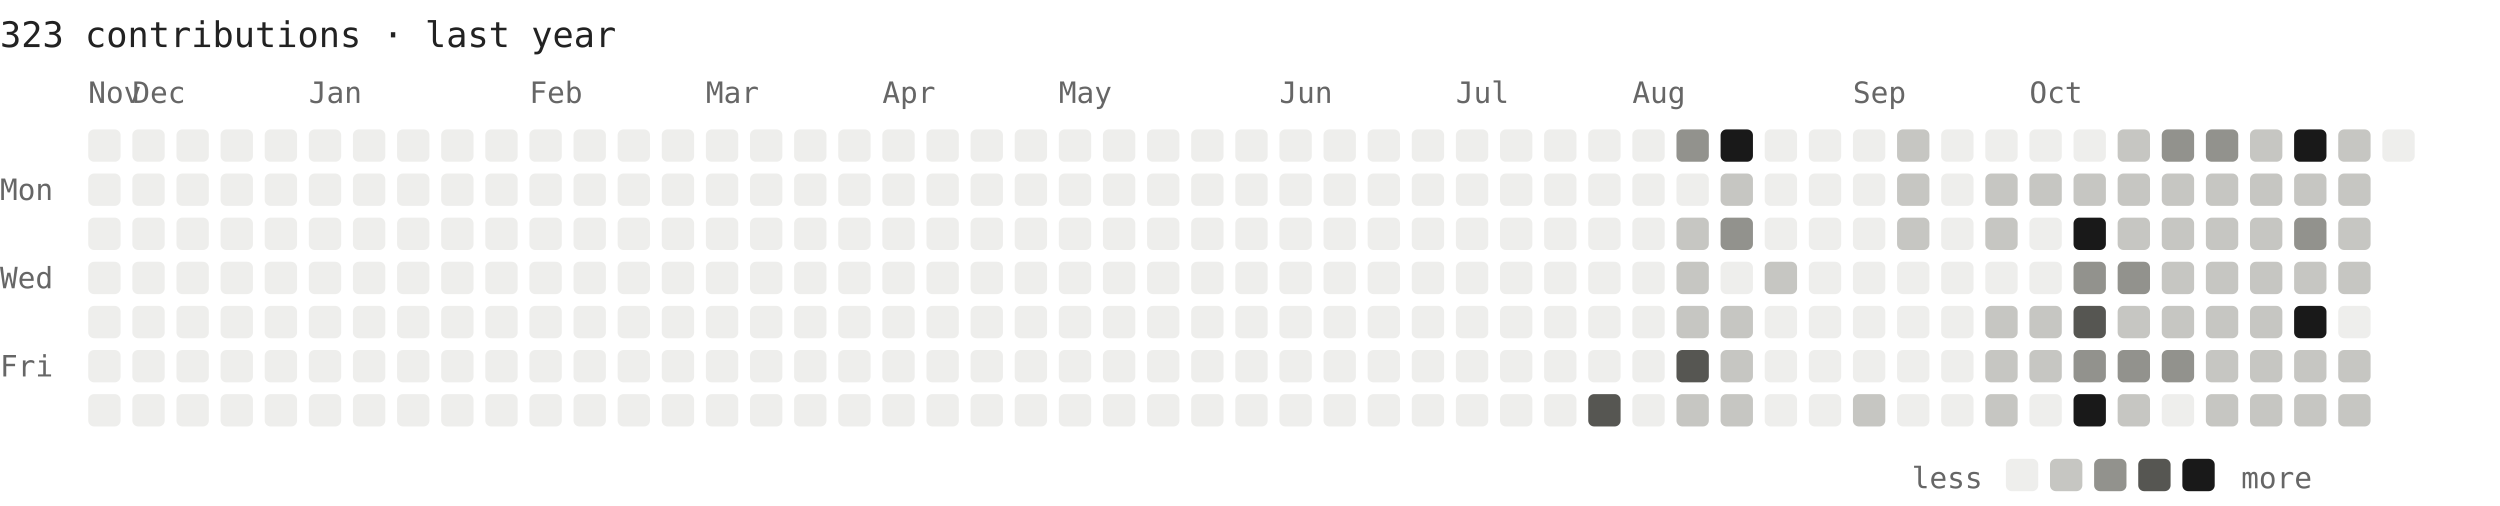
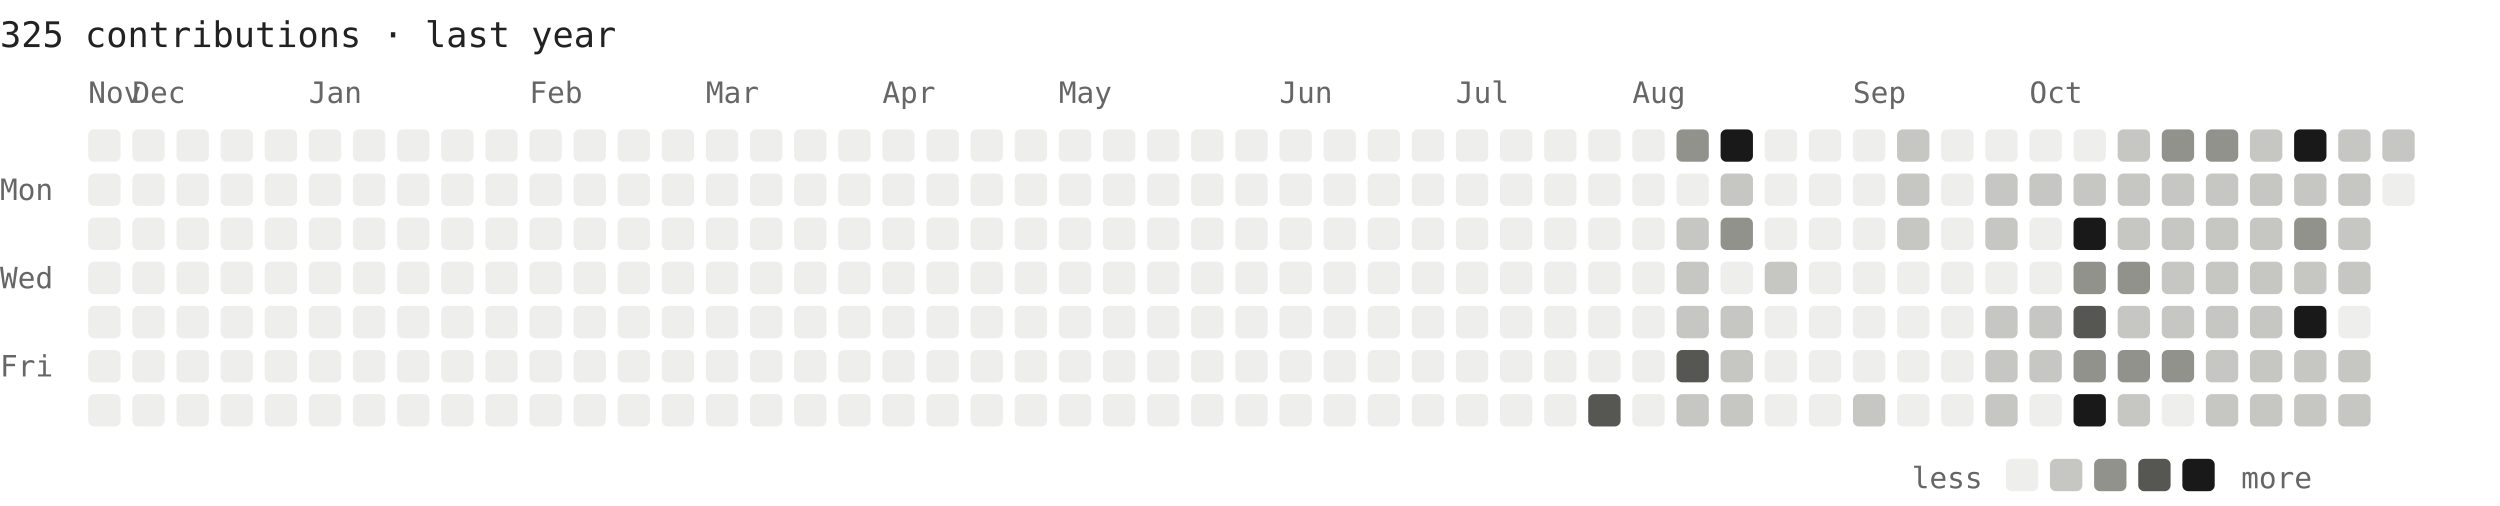
<svg xmlns="http://www.w3.org/2000/svg" viewBox="0 0 850 172" role="img" aria-labelledby="title">
  <style>text{font-family:monospace;fill:#666;font-size:10px}rect:focus{stroke:#000;stroke-width:2;outline:none}</style>
-   <text x="0" y="16" style="fill:#222;font-size:12px">323 contributions · last year</text>
+   <text x="0" y="16" style="fill:#222;font-size:12px">325 contributions · last year</text>
  <text x="30" y="35">Nov</text>
  <rect x="30" y="44" width="11" height="11" rx="2" fill="#eeeeec" tabindex="0" aria-label="2025-11-23: No contributions on November 23rd." />
  <rect x="30" y="59" width="11" height="11" rx="2" fill="#eeeeec" tabindex="0" aria-label="2025-11-24: No contributions on November 24th." />
  <rect x="30" y="74" width="11" height="11" rx="2" fill="#eeeeec" tabindex="0" aria-label="2025-11-25: No contributions on November 25th." />
  <rect x="30" y="89" width="11" height="11" rx="2" fill="#eeeeec" tabindex="0" aria-label="2025-11-26: No contributions on November 26th." />
  <rect x="30" y="104" width="11" height="11" rx="2" fill="#eeeeec" tabindex="0" aria-label="2025-11-27: No contributions on November 27th." />
  <rect x="30" y="119" width="11" height="11" rx="2" fill="#eeeeec" tabindex="0" aria-label="2025-11-28: No contributions on November 28th." />
  <rect x="30" y="134" width="11" height="11" rx="2" fill="#eeeeec" tabindex="0" aria-label="2025-11-29: No contributions on November 29th." />
  <rect x="45" y="44" width="11" height="11" rx="2" fill="#eeeeec" tabindex="0" aria-label="2025-11-30: No contributions on November 30th." />
  <text x="45" y="35">Dec</text>
  <rect x="45" y="59" width="11" height="11" rx="2" fill="#eeeeec" tabindex="0" aria-label="2025-12-01: No contributions on December 1st." />
  <rect x="45" y="74" width="11" height="11" rx="2" fill="#eeeeec" tabindex="0" aria-label="2025-12-02: No contributions on December 2nd." />
  <rect x="45" y="89" width="11" height="11" rx="2" fill="#eeeeec" tabindex="0" aria-label="2025-12-03: No contributions on December 3rd." />
  <rect x="45" y="104" width="11" height="11" rx="2" fill="#eeeeec" tabindex="0" aria-label="2025-12-04: No contributions on December 4th." />
  <rect x="45" y="119" width="11" height="11" rx="2" fill="#eeeeec" tabindex="0" aria-label="2025-12-05: No contributions on December 5th." />
  <rect x="45" y="134" width="11" height="11" rx="2" fill="#eeeeec" tabindex="0" aria-label="2025-12-06: No contributions on December 6th." />
  <rect x="60" y="44" width="11" height="11" rx="2" fill="#eeeeec" tabindex="0" aria-label="2025-12-07: No contributions on December 7th." />
  <rect x="60" y="59" width="11" height="11" rx="2" fill="#eeeeec" tabindex="0" aria-label="2025-12-08: No contributions on December 8th." />
  <rect x="60" y="74" width="11" height="11" rx="2" fill="#eeeeec" tabindex="0" aria-label="2025-12-09: No contributions on December 9th." />
  <rect x="60" y="89" width="11" height="11" rx="2" fill="#eeeeec" tabindex="0" aria-label="2025-12-10: No contributions on December 10th." />
  <rect x="60" y="104" width="11" height="11" rx="2" fill="#eeeeec" tabindex="0" aria-label="2025-12-11: No contributions on December 11th." />
  <rect x="60" y="119" width="11" height="11" rx="2" fill="#eeeeec" tabindex="0" aria-label="2025-12-12: No contributions on December 12th." />
  <rect x="60" y="134" width="11" height="11" rx="2" fill="#eeeeec" tabindex="0" aria-label="2025-12-13: No contributions on December 13th." />
  <rect x="75" y="44" width="11" height="11" rx="2" fill="#eeeeec" tabindex="0" aria-label="2025-12-14: No contributions on December 14th." />
  <rect x="75" y="59" width="11" height="11" rx="2" fill="#eeeeec" tabindex="0" aria-label="2025-12-15: No contributions on December 15th." />
  <rect x="75" y="74" width="11" height="11" rx="2" fill="#eeeeec" tabindex="0" aria-label="2025-12-16: No contributions on December 16th." />
  <rect x="75" y="89" width="11" height="11" rx="2" fill="#eeeeec" tabindex="0" aria-label="2025-12-17: No contributions on December 17th." />
  <rect x="75" y="104" width="11" height="11" rx="2" fill="#eeeeec" tabindex="0" aria-label="2025-12-18: No contributions on December 18th." />
  <rect x="75" y="119" width="11" height="11" rx="2" fill="#eeeeec" tabindex="0" aria-label="2025-12-19: No contributions on December 19th." />
  <rect x="75" y="134" width="11" height="11" rx="2" fill="#eeeeec" tabindex="0" aria-label="2025-12-20: No contributions on December 20th." />
  <rect x="90" y="44" width="11" height="11" rx="2" fill="#eeeeec" tabindex="0" aria-label="2025-12-21: No contributions on December 21st." />
  <rect x="90" y="59" width="11" height="11" rx="2" fill="#eeeeec" tabindex="0" aria-label="2025-12-22: No contributions on December 22nd." />
  <rect x="90" y="74" width="11" height="11" rx="2" fill="#eeeeec" tabindex="0" aria-label="2025-12-23: No contributions on December 23rd." />
  <rect x="90" y="89" width="11" height="11" rx="2" fill="#eeeeec" tabindex="0" aria-label="2025-12-24: No contributions on December 24th." />
  <rect x="90" y="104" width="11" height="11" rx="2" fill="#eeeeec" tabindex="0" aria-label="2025-12-25: No contributions on December 25th." />
  <rect x="90" y="119" width="11" height="11" rx="2" fill="#eeeeec" tabindex="0" aria-label="2025-12-26: No contributions on December 26th." />
  <rect x="90" y="134" width="11" height="11" rx="2" fill="#eeeeec" tabindex="0" aria-label="2025-12-27: No contributions on December 27th." />
  <rect x="105" y="44" width="11" height="11" rx="2" fill="#eeeeec" tabindex="0" aria-label="2025-12-28: No contributions on December 28th." />
  <rect x="105" y="59" width="11" height="11" rx="2" fill="#eeeeec" tabindex="0" aria-label="2025-12-29: No contributions on December 29th." />
  <rect x="105" y="74" width="11" height="11" rx="2" fill="#eeeeec" tabindex="0" aria-label="2025-12-30: No contributions on December 30th." />
  <rect x="105" y="89" width="11" height="11" rx="2" fill="#eeeeec" tabindex="0" aria-label="2025-12-31: No contributions on December 31st." />
  <text x="105" y="35">Jan</text>
  <rect x="105" y="104" width="11" height="11" rx="2" fill="#eeeeec" tabindex="0" aria-label="2026-01-01: No contributions on January 1st." />
  <rect x="105" y="119" width="11" height="11" rx="2" fill="#eeeeec" tabindex="0" aria-label="2026-01-02: No contributions on January 2nd." />
  <rect x="105" y="134" width="11" height="11" rx="2" fill="#eeeeec" tabindex="0" aria-label="2026-01-03: No contributions on January 3rd." />
  <rect x="120" y="44" width="11" height="11" rx="2" fill="#eeeeec" tabindex="0" aria-label="2026-01-04: No contributions on January 4th." />
  <rect x="120" y="59" width="11" height="11" rx="2" fill="#eeeeec" tabindex="0" aria-label="2026-01-05: No contributions on January 5th." />
  <rect x="120" y="74" width="11" height="11" rx="2" fill="#eeeeec" tabindex="0" aria-label="2026-01-06: No contributions on January 6th." />
  <rect x="120" y="89" width="11" height="11" rx="2" fill="#eeeeec" tabindex="0" aria-label="2026-01-07: No contributions on January 7th." />
  <rect x="120" y="104" width="11" height="11" rx="2" fill="#eeeeec" tabindex="0" aria-label="2026-01-08: No contributions on January 8th." />
  <rect x="120" y="119" width="11" height="11" rx="2" fill="#eeeeec" tabindex="0" aria-label="2026-01-09: No contributions on January 9th." />
  <rect x="120" y="134" width="11" height="11" rx="2" fill="#eeeeec" tabindex="0" aria-label="2026-01-10: No contributions on January 10th." />
  <rect x="135" y="44" width="11" height="11" rx="2" fill="#eeeeec" tabindex="0" aria-label="2026-01-11: No contributions on January 11th." />
  <rect x="135" y="59" width="11" height="11" rx="2" fill="#eeeeec" tabindex="0" aria-label="2026-01-12: No contributions on January 12th." />
  <rect x="135" y="74" width="11" height="11" rx="2" fill="#eeeeec" tabindex="0" aria-label="2026-01-13: No contributions on January 13th." />
  <rect x="135" y="89" width="11" height="11" rx="2" fill="#eeeeec" tabindex="0" aria-label="2026-01-14: No contributions on January 14th." />
  <rect x="135" y="104" width="11" height="11" rx="2" fill="#eeeeec" tabindex="0" aria-label="2026-01-15: No contributions on January 15th." />
  <rect x="135" y="119" width="11" height="11" rx="2" fill="#eeeeec" tabindex="0" aria-label="2026-01-16: No contributions on January 16th." />
  <rect x="135" y="134" width="11" height="11" rx="2" fill="#eeeeec" tabindex="0" aria-label="2026-01-17: No contributions on January 17th." />
  <rect x="150" y="44" width="11" height="11" rx="2" fill="#eeeeec" tabindex="0" aria-label="2026-01-18: No contributions on January 18th." />
  <rect x="150" y="59" width="11" height="11" rx="2" fill="#eeeeec" tabindex="0" aria-label="2026-01-19: No contributions on January 19th." />
  <rect x="150" y="74" width="11" height="11" rx="2" fill="#eeeeec" tabindex="0" aria-label="2026-01-20: No contributions on January 20th." />
  <rect x="150" y="89" width="11" height="11" rx="2" fill="#eeeeec" tabindex="0" aria-label="2026-01-21: No contributions on January 21st." />
  <rect x="150" y="104" width="11" height="11" rx="2" fill="#eeeeec" tabindex="0" aria-label="2026-01-22: No contributions on January 22nd." />
  <rect x="150" y="119" width="11" height="11" rx="2" fill="#eeeeec" tabindex="0" aria-label="2026-01-23: No contributions on January 23rd." />
  <rect x="150" y="134" width="11" height="11" rx="2" fill="#eeeeec" tabindex="0" aria-label="2026-01-24: No contributions on January 24th." />
  <rect x="165" y="44" width="11" height="11" rx="2" fill="#eeeeec" tabindex="0" aria-label="2026-01-25: No contributions on January 25th." />
  <rect x="165" y="59" width="11" height="11" rx="2" fill="#eeeeec" tabindex="0" aria-label="2026-01-26: No contributions on January 26th." />
  <rect x="165" y="74" width="11" height="11" rx="2" fill="#eeeeec" tabindex="0" aria-label="2026-01-27: No contributions on January 27th." />
  <rect x="165" y="89" width="11" height="11" rx="2" fill="#eeeeec" tabindex="0" aria-label="2026-01-28: No contributions on January 28th." />
  <rect x="165" y="104" width="11" height="11" rx="2" fill="#eeeeec" tabindex="0" aria-label="2026-01-29: No contributions on January 29th." />
  <rect x="165" y="119" width="11" height="11" rx="2" fill="#eeeeec" tabindex="0" aria-label="2026-01-30: No contributions on January 30th." />
  <rect x="165" y="134" width="11" height="11" rx="2" fill="#eeeeec" tabindex="0" aria-label="2026-01-31: No contributions on January 31st." />
  <text x="180" y="35">Feb</text>
  <rect x="180" y="44" width="11" height="11" rx="2" fill="#eeeeec" tabindex="0" aria-label="2026-02-01: No contributions on February 1st." />
  <rect x="180" y="59" width="11" height="11" rx="2" fill="#eeeeec" tabindex="0" aria-label="2026-02-02: No contributions on February 2nd." />
  <rect x="180" y="74" width="11" height="11" rx="2" fill="#eeeeec" tabindex="0" aria-label="2026-02-03: No contributions on February 3rd." />
  <rect x="180" y="89" width="11" height="11" rx="2" fill="#eeeeec" tabindex="0" aria-label="2026-02-04: No contributions on February 4th." />
  <rect x="180" y="104" width="11" height="11" rx="2" fill="#eeeeec" tabindex="0" aria-label="2026-02-05: No contributions on February 5th." />
  <rect x="180" y="119" width="11" height="11" rx="2" fill="#eeeeec" tabindex="0" aria-label="2026-02-06: No contributions on February 6th." />
  <rect x="180" y="134" width="11" height="11" rx="2" fill="#eeeeec" tabindex="0" aria-label="2026-02-07: No contributions on February 7th." />
  <rect x="195" y="44" width="11" height="11" rx="2" fill="#eeeeec" tabindex="0" aria-label="2026-02-08: No contributions on February 8th." />
  <rect x="195" y="59" width="11" height="11" rx="2" fill="#eeeeec" tabindex="0" aria-label="2026-02-09: No contributions on February 9th." />
  <rect x="195" y="74" width="11" height="11" rx="2" fill="#eeeeec" tabindex="0" aria-label="2026-02-10: No contributions on February 10th." />
  <rect x="195" y="89" width="11" height="11" rx="2" fill="#eeeeec" tabindex="0" aria-label="2026-02-11: No contributions on February 11th." />
  <rect x="195" y="104" width="11" height="11" rx="2" fill="#eeeeec" tabindex="0" aria-label="2026-02-12: No contributions on February 12th." />
  <rect x="195" y="119" width="11" height="11" rx="2" fill="#eeeeec" tabindex="0" aria-label="2026-02-13: No contributions on February 13th." />
  <rect x="195" y="134" width="11" height="11" rx="2" fill="#eeeeec" tabindex="0" aria-label="2026-02-14: No contributions on February 14th." />
  <rect x="210" y="44" width="11" height="11" rx="2" fill="#eeeeec" tabindex="0" aria-label="2026-02-15: No contributions on February 15th." />
  <rect x="210" y="59" width="11" height="11" rx="2" fill="#eeeeec" tabindex="0" aria-label="2026-02-16: No contributions on February 16th." />
  <rect x="210" y="74" width="11" height="11" rx="2" fill="#eeeeec" tabindex="0" aria-label="2026-02-17: No contributions on February 17th." />
  <rect x="210" y="89" width="11" height="11" rx="2" fill="#eeeeec" tabindex="0" aria-label="2026-02-18: No contributions on February 18th." />
  <rect x="210" y="104" width="11" height="11" rx="2" fill="#eeeeec" tabindex="0" aria-label="2026-02-19: No contributions on February 19th." />
  <rect x="210" y="119" width="11" height="11" rx="2" fill="#eeeeec" tabindex="0" aria-label="2026-02-20: No contributions on February 20th." />
  <rect x="210" y="134" width="11" height="11" rx="2" fill="#eeeeec" tabindex="0" aria-label="2026-02-21: No contributions on February 21st." />
  <rect x="225" y="44" width="11" height="11" rx="2" fill="#eeeeec" tabindex="0" aria-label="2026-02-22: No contributions on February 22nd." />
  <rect x="225" y="59" width="11" height="11" rx="2" fill="#eeeeec" tabindex="0" aria-label="2026-02-23: No contributions on February 23rd." />
  <rect x="225" y="74" width="11" height="11" rx="2" fill="#eeeeec" tabindex="0" aria-label="2026-02-24: No contributions on February 24th." />
  <rect x="225" y="89" width="11" height="11" rx="2" fill="#eeeeec" tabindex="0" aria-label="2026-02-25: No contributions on February 25th." />
  <rect x="225" y="104" width="11" height="11" rx="2" fill="#eeeeec" tabindex="0" aria-label="2026-02-26: No contributions on February 26th." />
  <rect x="225" y="119" width="11" height="11" rx="2" fill="#eeeeec" tabindex="0" aria-label="2026-02-27: No contributions on February 27th." />
  <rect x="225" y="134" width="11" height="11" rx="2" fill="#eeeeec" tabindex="0" aria-label="2026-02-28: No contributions on February 28th." />
  <text x="240" y="35">Mar</text>
  <rect x="240" y="44" width="11" height="11" rx="2" fill="#eeeeec" tabindex="0" aria-label="2026-03-01: No contributions on March 1st." />
  <rect x="240" y="59" width="11" height="11" rx="2" fill="#eeeeec" tabindex="0" aria-label="2026-03-02: No contributions on March 2nd." />
  <rect x="240" y="74" width="11" height="11" rx="2" fill="#eeeeec" tabindex="0" aria-label="2026-03-03: No contributions on March 3rd." />
  <rect x="240" y="89" width="11" height="11" rx="2" fill="#eeeeec" tabindex="0" aria-label="2026-03-04: No contributions on March 4th." />
  <rect x="240" y="104" width="11" height="11" rx="2" fill="#eeeeec" tabindex="0" aria-label="2026-03-05: No contributions on March 5th." />
  <rect x="240" y="119" width="11" height="11" rx="2" fill="#eeeeec" tabindex="0" aria-label="2026-03-06: No contributions on March 6th." />
  <rect x="240" y="134" width="11" height="11" rx="2" fill="#eeeeec" tabindex="0" aria-label="2026-03-07: No contributions on March 7th." />
  <rect x="255" y="44" width="11" height="11" rx="2" fill="#eeeeec" tabindex="0" aria-label="2026-03-08: No contributions on March 8th." />
  <rect x="255" y="59" width="11" height="11" rx="2" fill="#eeeeec" tabindex="0" aria-label="2026-03-09: No contributions on March 9th." />
  <rect x="255" y="74" width="11" height="11" rx="2" fill="#eeeeec" tabindex="0" aria-label="2026-03-10: No contributions on March 10th." />
  <rect x="255" y="89" width="11" height="11" rx="2" fill="#eeeeec" tabindex="0" aria-label="2026-03-11: No contributions on March 11th." />
  <rect x="255" y="104" width="11" height="11" rx="2" fill="#eeeeec" tabindex="0" aria-label="2026-03-12: No contributions on March 12th." />
  <rect x="255" y="119" width="11" height="11" rx="2" fill="#eeeeec" tabindex="0" aria-label="2026-03-13: No contributions on March 13th." />
  <rect x="255" y="134" width="11" height="11" rx="2" fill="#eeeeec" tabindex="0" aria-label="2026-03-14: No contributions on March 14th." />
  <rect x="270" y="44" width="11" height="11" rx="2" fill="#eeeeec" tabindex="0" aria-label="2026-03-15: No contributions on March 15th." />
  <rect x="270" y="59" width="11" height="11" rx="2" fill="#eeeeec" tabindex="0" aria-label="2026-03-16: No contributions on March 16th." />
  <rect x="270" y="74" width="11" height="11" rx="2" fill="#eeeeec" tabindex="0" aria-label="2026-03-17: No contributions on March 17th." />
  <rect x="270" y="89" width="11" height="11" rx="2" fill="#eeeeec" tabindex="0" aria-label="2026-03-18: No contributions on March 18th." />
  <rect x="270" y="104" width="11" height="11" rx="2" fill="#eeeeec" tabindex="0" aria-label="2026-03-19: No contributions on March 19th." />
  <rect x="270" y="119" width="11" height="11" rx="2" fill="#eeeeec" tabindex="0" aria-label="2026-03-20: No contributions on March 20th." />
  <rect x="270" y="134" width="11" height="11" rx="2" fill="#eeeeec" tabindex="0" aria-label="2026-03-21: No contributions on March 21st." />
  <rect x="285" y="44" width="11" height="11" rx="2" fill="#eeeeec" tabindex="0" aria-label="2026-03-22: No contributions on March 22nd." />
  <rect x="285" y="59" width="11" height="11" rx="2" fill="#eeeeec" tabindex="0" aria-label="2026-03-23: No contributions on March 23rd." />
  <rect x="285" y="74" width="11" height="11" rx="2" fill="#eeeeec" tabindex="0" aria-label="2026-03-24: No contributions on March 24th." />
  <rect x="285" y="89" width="11" height="11" rx="2" fill="#eeeeec" tabindex="0" aria-label="2026-03-25: No contributions on March 25th." />
  <rect x="285" y="104" width="11" height="11" rx="2" fill="#eeeeec" tabindex="0" aria-label="2026-03-26: No contributions on March 26th." />
  <rect x="285" y="119" width="11" height="11" rx="2" fill="#eeeeec" tabindex="0" aria-label="2026-03-27: No contributions on March 27th." />
  <rect x="285" y="134" width="11" height="11" rx="2" fill="#eeeeec" tabindex="0" aria-label="2026-03-28: No contributions on March 28th." />
  <rect x="300" y="44" width="11" height="11" rx="2" fill="#eeeeec" tabindex="0" aria-label="2026-03-29: No contributions on March 29th." />
  <rect x="300" y="59" width="11" height="11" rx="2" fill="#eeeeec" tabindex="0" aria-label="2026-03-30: No contributions on March 30th." />
  <rect x="300" y="74" width="11" height="11" rx="2" fill="#eeeeec" tabindex="0" aria-label="2026-03-31: No contributions on March 31st." />
  <text x="300" y="35">Apr</text>
  <rect x="300" y="89" width="11" height="11" rx="2" fill="#eeeeec" tabindex="0" aria-label="2026-04-01: No contributions on April 1st." />
  <rect x="300" y="104" width="11" height="11" rx="2" fill="#eeeeec" tabindex="0" aria-label="2026-04-02: No contributions on April 2nd." />
  <rect x="300" y="119" width="11" height="11" rx="2" fill="#eeeeec" tabindex="0" aria-label="2026-04-03: No contributions on April 3rd." />
  <rect x="300" y="134" width="11" height="11" rx="2" fill="#eeeeec" tabindex="0" aria-label="2026-04-04: No contributions on April 4th." />
  <rect x="315" y="44" width="11" height="11" rx="2" fill="#eeeeec" tabindex="0" aria-label="2026-04-05: No contributions on April 5th." />
  <rect x="315" y="59" width="11" height="11" rx="2" fill="#eeeeec" tabindex="0" aria-label="2026-04-06: No contributions on April 6th." />
  <rect x="315" y="74" width="11" height="11" rx="2" fill="#eeeeec" tabindex="0" aria-label="2026-04-07: No contributions on April 7th." />
  <rect x="315" y="89" width="11" height="11" rx="2" fill="#eeeeec" tabindex="0" aria-label="2026-04-08: No contributions on April 8th." />
  <rect x="315" y="104" width="11" height="11" rx="2" fill="#eeeeec" tabindex="0" aria-label="2026-04-09: No contributions on April 9th." />
  <rect x="315" y="119" width="11" height="11" rx="2" fill="#eeeeec" tabindex="0" aria-label="2026-04-10: No contributions on April 10th." />
  <rect x="315" y="134" width="11" height="11" rx="2" fill="#eeeeec" tabindex="0" aria-label="2026-04-11: No contributions on April 11th." />
  <rect x="330" y="44" width="11" height="11" rx="2" fill="#eeeeec" tabindex="0" aria-label="2026-04-12: No contributions on April 12th." />
  <rect x="330" y="59" width="11" height="11" rx="2" fill="#eeeeec" tabindex="0" aria-label="2026-04-13: No contributions on April 13th." />
  <rect x="330" y="74" width="11" height="11" rx="2" fill="#eeeeec" tabindex="0" aria-label="2026-04-14: No contributions on April 14th." />
  <rect x="330" y="89" width="11" height="11" rx="2" fill="#eeeeec" tabindex="0" aria-label="2026-04-15: No contributions on April 15th." />
  <rect x="330" y="104" width="11" height="11" rx="2" fill="#eeeeec" tabindex="0" aria-label="2026-04-16: No contributions on April 16th." />
  <rect x="330" y="119" width="11" height="11" rx="2" fill="#eeeeec" tabindex="0" aria-label="2026-04-17: No contributions on April 17th." />
  <rect x="330" y="134" width="11" height="11" rx="2" fill="#eeeeec" tabindex="0" aria-label="2026-04-18: No contributions on April 18th." />
  <rect x="345" y="44" width="11" height="11" rx="2" fill="#eeeeec" tabindex="0" aria-label="2026-04-19: No contributions on April 19th." />
  <rect x="345" y="59" width="11" height="11" rx="2" fill="#eeeeec" tabindex="0" aria-label="2026-04-20: No contributions on April 20th." />
  <rect x="345" y="74" width="11" height="11" rx="2" fill="#eeeeec" tabindex="0" aria-label="2026-04-21: No contributions on April 21st." />
  <rect x="345" y="89" width="11" height="11" rx="2" fill="#eeeeec" tabindex="0" aria-label="2026-04-22: No contributions on April 22nd." />
  <rect x="345" y="104" width="11" height="11" rx="2" fill="#eeeeec" tabindex="0" aria-label="2026-04-23: No contributions on April 23rd." />
  <rect x="345" y="119" width="11" height="11" rx="2" fill="#eeeeec" tabindex="0" aria-label="2026-04-24: No contributions on April 24th." />
  <rect x="345" y="134" width="11" height="11" rx="2" fill="#eeeeec" tabindex="0" aria-label="2026-04-25: No contributions on April 25th." />
  <rect x="360" y="44" width="11" height="11" rx="2" fill="#eeeeec" tabindex="0" aria-label="2026-04-26: No contributions on April 26th." />
  <rect x="360" y="59" width="11" height="11" rx="2" fill="#eeeeec" tabindex="0" aria-label="2026-04-27: No contributions on April 27th." />
  <rect x="360" y="74" width="11" height="11" rx="2" fill="#eeeeec" tabindex="0" aria-label="2026-04-28: No contributions on April 28th." />
  <rect x="360" y="89" width="11" height="11" rx="2" fill="#eeeeec" tabindex="0" aria-label="2026-04-29: No contributions on April 29th." />
  <rect x="360" y="104" width="11" height="11" rx="2" fill="#eeeeec" tabindex="0" aria-label="2026-04-30: No contributions on April 30th." />
  <text x="360" y="35">May</text>
  <rect x="360" y="119" width="11" height="11" rx="2" fill="#eeeeec" tabindex="0" aria-label="2026-05-01: No contributions on May 1st." />
  <rect x="360" y="134" width="11" height="11" rx="2" fill="#eeeeec" tabindex="0" aria-label="2026-05-02: No contributions on May 2nd." />
  <rect x="375" y="44" width="11" height="11" rx="2" fill="#eeeeec" tabindex="0" aria-label="2026-05-03: No contributions on May 3rd." />
  <rect x="375" y="59" width="11" height="11" rx="2" fill="#eeeeec" tabindex="0" aria-label="2026-05-04: No contributions on May 4th." />
  <rect x="375" y="74" width="11" height="11" rx="2" fill="#eeeeec" tabindex="0" aria-label="2026-05-05: No contributions on May 5th." />
  <rect x="375" y="89" width="11" height="11" rx="2" fill="#eeeeec" tabindex="0" aria-label="2026-05-06: No contributions on May 6th." />
  <rect x="375" y="104" width="11" height="11" rx="2" fill="#eeeeec" tabindex="0" aria-label="2026-05-07: No contributions on May 7th." />
  <rect x="375" y="119" width="11" height="11" rx="2" fill="#eeeeec" tabindex="0" aria-label="2026-05-08: No contributions on May 8th." />
  <rect x="375" y="134" width="11" height="11" rx="2" fill="#eeeeec" tabindex="0" aria-label="2026-05-09: No contributions on May 9th." />
  <rect x="390" y="44" width="11" height="11" rx="2" fill="#eeeeec" tabindex="0" aria-label="2026-05-10: No contributions on May 10th." />
  <rect x="390" y="59" width="11" height="11" rx="2" fill="#eeeeec" tabindex="0" aria-label="2026-05-11: No contributions on May 11th." />
  <rect x="390" y="74" width="11" height="11" rx="2" fill="#eeeeec" tabindex="0" aria-label="2026-05-12: No contributions on May 12th." />
  <rect x="390" y="89" width="11" height="11" rx="2" fill="#eeeeec" tabindex="0" aria-label="2026-05-13: No contributions on May 13th." />
  <rect x="390" y="104" width="11" height="11" rx="2" fill="#eeeeec" tabindex="0" aria-label="2026-05-14: No contributions on May 14th." />
  <rect x="390" y="119" width="11" height="11" rx="2" fill="#eeeeec" tabindex="0" aria-label="2026-05-15: No contributions on May 15th." />
  <rect x="390" y="134" width="11" height="11" rx="2" fill="#eeeeec" tabindex="0" aria-label="2026-05-16: No contributions on May 16th." />
  <rect x="405" y="44" width="11" height="11" rx="2" fill="#eeeeec" tabindex="0" aria-label="2026-05-17: No contributions on May 17th." />
  <rect x="405" y="59" width="11" height="11" rx="2" fill="#eeeeec" tabindex="0" aria-label="2026-05-18: No contributions on May 18th." />
  <rect x="405" y="74" width="11" height="11" rx="2" fill="#eeeeec" tabindex="0" aria-label="2026-05-19: No contributions on May 19th." />
  <rect x="405" y="89" width="11" height="11" rx="2" fill="#eeeeec" tabindex="0" aria-label="2026-05-20: No contributions on May 20th." />
  <rect x="405" y="104" width="11" height="11" rx="2" fill="#eeeeec" tabindex="0" aria-label="2026-05-21: No contributions on May 21st." />
  <rect x="405" y="119" width="11" height="11" rx="2" fill="#eeeeec" tabindex="0" aria-label="2026-05-22: No contributions on May 22nd." />
  <rect x="405" y="134" width="11" height="11" rx="2" fill="#eeeeec" tabindex="0" aria-label="2026-05-23: No contributions on May 23rd." />
  <rect x="420" y="44" width="11" height="11" rx="2" fill="#eeeeec" tabindex="0" aria-label="2026-05-24: No contributions on May 24th." />
  <rect x="420" y="59" width="11" height="11" rx="2" fill="#eeeeec" tabindex="0" aria-label="2026-05-25: No contributions on May 25th." />
  <rect x="420" y="74" width="11" height="11" rx="2" fill="#eeeeec" tabindex="0" aria-label="2026-05-26: No contributions on May 26th." />
  <rect x="420" y="89" width="11" height="11" rx="2" fill="#eeeeec" tabindex="0" aria-label="2026-05-27: No contributions on May 27th." />
  <rect x="420" y="104" width="11" height="11" rx="2" fill="#eeeeec" tabindex="0" aria-label="2026-05-28: No contributions on May 28th." />
  <rect x="420" y="119" width="11" height="11" rx="2" fill="#eeeeec" tabindex="0" aria-label="2026-05-29: No contributions on May 29th." />
  <rect x="420" y="134" width="11" height="11" rx="2" fill="#eeeeec" tabindex="0" aria-label="2026-05-30: No contributions on May 30th." />
  <rect x="435" y="44" width="11" height="11" rx="2" fill="#eeeeec" tabindex="0" aria-label="2026-05-31: No contributions on May 31st." />
  <text x="435" y="35">Jun</text>
  <rect x="435" y="59" width="11" height="11" rx="2" fill="#eeeeec" tabindex="0" aria-label="2026-06-01: No contributions on June 1st." />
  <rect x="435" y="74" width="11" height="11" rx="2" fill="#eeeeec" tabindex="0" aria-label="2026-06-02: No contributions on June 2nd." />
  <rect x="435" y="89" width="11" height="11" rx="2" fill="#eeeeec" tabindex="0" aria-label="2026-06-03: No contributions on June 3rd." />
  <rect x="435" y="104" width="11" height="11" rx="2" fill="#eeeeec" tabindex="0" aria-label="2026-06-04: No contributions on June 4th." />
  <rect x="435" y="119" width="11" height="11" rx="2" fill="#eeeeec" tabindex="0" aria-label="2026-06-05: No contributions on June 5th." />
  <rect x="435" y="134" width="11" height="11" rx="2" fill="#eeeeec" tabindex="0" aria-label="2026-06-06: No contributions on June 6th." />
  <rect x="450" y="44" width="11" height="11" rx="2" fill="#eeeeec" tabindex="0" aria-label="2026-06-07: No contributions on June 7th." />
  <rect x="450" y="59" width="11" height="11" rx="2" fill="#eeeeec" tabindex="0" aria-label="2026-06-08: No contributions on June 8th." />
  <rect x="450" y="74" width="11" height="11" rx="2" fill="#eeeeec" tabindex="0" aria-label="2026-06-09: No contributions on June 9th." />
  <rect x="450" y="89" width="11" height="11" rx="2" fill="#eeeeec" tabindex="0" aria-label="2026-06-10: No contributions on June 10th." />
  <rect x="450" y="104" width="11" height="11" rx="2" fill="#eeeeec" tabindex="0" aria-label="2026-06-11: No contributions on June 11th." />
  <rect x="450" y="119" width="11" height="11" rx="2" fill="#eeeeec" tabindex="0" aria-label="2026-06-12: No contributions on June 12th." />
  <rect x="450" y="134" width="11" height="11" rx="2" fill="#eeeeec" tabindex="0" aria-label="2026-06-13: No contributions on June 13th." />
  <rect x="465" y="44" width="11" height="11" rx="2" fill="#eeeeec" tabindex="0" aria-label="2026-06-14: No contributions on June 14th." />
  <rect x="465" y="59" width="11" height="11" rx="2" fill="#eeeeec" tabindex="0" aria-label="2026-06-15: No contributions on June 15th." />
  <rect x="465" y="74" width="11" height="11" rx="2" fill="#eeeeec" tabindex="0" aria-label="2026-06-16: No contributions on June 16th." />
  <rect x="465" y="89" width="11" height="11" rx="2" fill="#eeeeec" tabindex="0" aria-label="2026-06-17: No contributions on June 17th." />
  <rect x="465" y="104" width="11" height="11" rx="2" fill="#eeeeec" tabindex="0" aria-label="2026-06-18: No contributions on June 18th." />
  <rect x="465" y="119" width="11" height="11" rx="2" fill="#eeeeec" tabindex="0" aria-label="2026-06-19: No contributions on June 19th." />
  <rect x="465" y="134" width="11" height="11" rx="2" fill="#eeeeec" tabindex="0" aria-label="2026-06-20: No contributions on June 20th." />
  <rect x="480" y="44" width="11" height="11" rx="2" fill="#eeeeec" tabindex="0" aria-label="2026-06-21: No contributions on June 21st." />
  <rect x="480" y="59" width="11" height="11" rx="2" fill="#eeeeec" tabindex="0" aria-label="2026-06-22: No contributions on June 22nd." />
  <rect x="480" y="74" width="11" height="11" rx="2" fill="#eeeeec" tabindex="0" aria-label="2026-06-23: No contributions on June 23rd." />
  <rect x="480" y="89" width="11" height="11" rx="2" fill="#eeeeec" tabindex="0" aria-label="2026-06-24: No contributions on June 24th." />
  <rect x="480" y="104" width="11" height="11" rx="2" fill="#eeeeec" tabindex="0" aria-label="2026-06-25: No contributions on June 25th." />
  <rect x="480" y="119" width="11" height="11" rx="2" fill="#eeeeec" tabindex="0" aria-label="2026-06-26: No contributions on June 26th." />
  <rect x="480" y="134" width="11" height="11" rx="2" fill="#eeeeec" tabindex="0" aria-label="2026-06-27: No contributions on June 27th." />
  <rect x="495" y="44" width="11" height="11" rx="2" fill="#eeeeec" tabindex="0" aria-label="2026-06-28: No contributions on June 28th." />
  <rect x="495" y="59" width="11" height="11" rx="2" fill="#eeeeec" tabindex="0" aria-label="2026-06-29: No contributions on June 29th." />
  <rect x="495" y="74" width="11" height="11" rx="2" fill="#eeeeec" tabindex="0" aria-label="2026-06-30: No contributions on June 30th." />
  <text x="495" y="35">Jul</text>
  <rect x="495" y="89" width="11" height="11" rx="2" fill="#eeeeec" tabindex="0" aria-label="2026-07-01: No contributions on July 1st." />
  <rect x="495" y="104" width="11" height="11" rx="2" fill="#eeeeec" tabindex="0" aria-label="2026-07-02: No contributions on July 2nd." />
  <rect x="495" y="119" width="11" height="11" rx="2" fill="#eeeeec" tabindex="0" aria-label="2026-07-03: No contributions on July 3rd." />
  <rect x="495" y="134" width="11" height="11" rx="2" fill="#eeeeec" tabindex="0" aria-label="2026-07-04: No contributions on July 4th." />
  <rect x="510" y="44" width="11" height="11" rx="2" fill="#eeeeec" tabindex="0" aria-label="2026-07-05: No contributions on July 5th." />
  <rect x="510" y="59" width="11" height="11" rx="2" fill="#eeeeec" tabindex="0" aria-label="2026-07-06: No contributions on July 6th." />
  <rect x="510" y="74" width="11" height="11" rx="2" fill="#eeeeec" tabindex="0" aria-label="2026-07-07: No contributions on July 7th." />
  <rect x="510" y="89" width="11" height="11" rx="2" fill="#eeeeec" tabindex="0" aria-label="2026-07-08: No contributions on July 8th." />
  <rect x="510" y="104" width="11" height="11" rx="2" fill="#eeeeec" tabindex="0" aria-label="2026-07-09: No contributions on July 9th." />
  <rect x="510" y="119" width="11" height="11" rx="2" fill="#eeeeec" tabindex="0" aria-label="2026-07-10: No contributions on July 10th." />
  <rect x="510" y="134" width="11" height="11" rx="2" fill="#eeeeec" tabindex="0" aria-label="2026-07-11: No contributions on July 11th." />
  <rect x="525" y="44" width="11" height="11" rx="2" fill="#eeeeec" tabindex="0" aria-label="2026-07-12: No contributions on July 12th." />
  <rect x="525" y="59" width="11" height="11" rx="2" fill="#eeeeec" tabindex="0" aria-label="2026-07-13: No contributions on July 13th." />
  <rect x="525" y="74" width="11" height="11" rx="2" fill="#eeeeec" tabindex="0" aria-label="2026-07-14: No contributions on July 14th." />
  <rect x="525" y="89" width="11" height="11" rx="2" fill="#eeeeec" tabindex="0" aria-label="2026-07-15: No contributions on July 15th." />
  <rect x="525" y="104" width="11" height="11" rx="2" fill="#eeeeec" tabindex="0" aria-label="2026-07-16: No contributions on July 16th." />
  <rect x="525" y="119" width="11" height="11" rx="2" fill="#eeeeec" tabindex="0" aria-label="2026-07-17: No contributions on July 17th." />
  <rect x="525" y="134" width="11" height="11" rx="2" fill="#eeeeec" tabindex="0" aria-label="2026-07-18: No contributions on July 18th." />
  <rect x="540" y="44" width="11" height="11" rx="2" fill="#eeeeec" tabindex="0" aria-label="2026-07-19: No contributions on July 19th." />
  <rect x="540" y="59" width="11" height="11" rx="2" fill="#eeeeec" tabindex="0" aria-label="2026-07-20: No contributions on July 20th." />
  <rect x="540" y="74" width="11" height="11" rx="2" fill="#eeeeec" tabindex="0" aria-label="2026-07-21: No contributions on July 21st." />
  <rect x="540" y="89" width="11" height="11" rx="2" fill="#eeeeec" tabindex="0" aria-label="2026-07-22: No contributions on July 22nd." />
  <rect x="540" y="104" width="11" height="11" rx="2" fill="#eeeeec" tabindex="0" aria-label="2026-07-23: No contributions on July 23rd." />
  <rect x="540" y="119" width="11" height="11" rx="2" fill="#eeeeec" tabindex="0" aria-label="2026-07-24: No contributions on July 24th." />
  <rect x="540" y="134" width="11" height="11" rx="2" fill="#565652" tabindex="0" aria-label="2026-07-25: 12 contributions on July 25th." />
  <rect x="555" y="44" width="11" height="11" rx="2" fill="#eeeeec" tabindex="0" aria-label="2026-07-26: No contributions on July 26th." />
  <rect x="555" y="59" width="11" height="11" rx="2" fill="#eeeeec" tabindex="0" aria-label="2026-07-27: No contributions on July 27th." />
  <rect x="555" y="74" width="11" height="11" rx="2" fill="#eeeeec" tabindex="0" aria-label="2026-07-28: No contributions on July 28th." />
  <rect x="555" y="89" width="11" height="11" rx="2" fill="#eeeeec" tabindex="0" aria-label="2026-07-29: No contributions on July 29th." />
  <rect x="555" y="104" width="11" height="11" rx="2" fill="#eeeeec" tabindex="0" aria-label="2026-07-30: No contributions on July 30th." />
  <rect x="555" y="119" width="11" height="11" rx="2" fill="#eeeeec" tabindex="0" aria-label="2026-07-31: No contributions on July 31st." />
  <text x="555" y="35">Aug</text>
  <rect x="555" y="134" width="11" height="11" rx="2" fill="#eeeeec" tabindex="0" aria-label="2026-08-01: No contributions on August 1st." />
  <rect x="570" y="44" width="11" height="11" rx="2" fill="#92928d" tabindex="0" aria-label="2026-08-02: 6 contributions on August 2nd." />
  <rect x="570" y="59" width="11" height="11" rx="2" fill="#eeeeec" tabindex="0" aria-label="2026-08-03: No contributions on August 3rd." />
  <rect x="570" y="74" width="11" height="11" rx="2" fill="#c6c6c2" tabindex="0" aria-label="2026-08-04: 2 contributions on August 4th." />
  <rect x="570" y="89" width="11" height="11" rx="2" fill="#c6c6c2" tabindex="0" aria-label="2026-08-05: 2 contributions on August 5th." />
  <rect x="570" y="104" width="11" height="11" rx="2" fill="#c6c6c2" tabindex="0" aria-label="2026-08-06: 2 contributions on August 6th." />
  <rect x="570" y="119" width="11" height="11" rx="2" fill="#565652" tabindex="0" aria-label="2026-08-07: 14 contributions on August 7th." />
  <rect x="570" y="134" width="11" height="11" rx="2" fill="#c6c6c2" tabindex="0" aria-label="2026-08-08: 2 contributions on August 8th." />
  <rect x="585" y="44" width="11" height="11" rx="2" fill="#191919" tabindex="0" aria-label="2026-08-09: 17 contributions on August 9th." />
  <rect x="585" y="59" width="11" height="11" rx="2" fill="#c6c6c2" tabindex="0" aria-label="2026-08-10: 4 contributions on August 10th." />
  <rect x="585" y="74" width="11" height="11" rx="2" fill="#92928d" tabindex="0" aria-label="2026-08-11: 6 contributions on August 11th." />
  <rect x="585" y="89" width="11" height="11" rx="2" fill="#eeeeec" tabindex="0" aria-label="2026-08-12: No contributions on August 12th." />
  <rect x="585" y="104" width="11" height="11" rx="2" fill="#c6c6c2" tabindex="0" aria-label="2026-08-13: 2 contributions on August 13th." />
  <rect x="585" y="119" width="11" height="11" rx="2" fill="#c6c6c2" tabindex="0" aria-label="2026-08-14: 3 contributions on August 14th." />
  <rect x="585" y="134" width="11" height="11" rx="2" fill="#c6c6c2" tabindex="0" aria-label="2026-08-15: 1 contribution on August 15th." />
  <rect x="600" y="44" width="11" height="11" rx="2" fill="#eeeeec" tabindex="0" aria-label="2026-08-16: No contributions on August 16th." />
  <rect x="600" y="59" width="11" height="11" rx="2" fill="#eeeeec" tabindex="0" aria-label="2026-08-17: No contributions on August 17th." />
  <rect x="600" y="74" width="11" height="11" rx="2" fill="#eeeeec" tabindex="0" aria-label="2026-08-18: No contributions on August 18th." />
  <rect x="600" y="89" width="11" height="11" rx="2" fill="#c6c6c2" tabindex="0" aria-label="2026-08-19: 2 contributions on August 19th." />
  <rect x="600" y="104" width="11" height="11" rx="2" fill="#eeeeec" tabindex="0" aria-label="2026-08-20: No contributions on August 20th." />
  <rect x="600" y="119" width="11" height="11" rx="2" fill="#eeeeec" tabindex="0" aria-label="2026-08-21: No contributions on August 21st." />
  <rect x="600" y="134" width="11" height="11" rx="2" fill="#eeeeec" tabindex="0" aria-label="2026-08-22: No contributions on August 22nd." />
  <rect x="615" y="44" width="11" height="11" rx="2" fill="#eeeeec" tabindex="0" aria-label="2026-08-23: No contributions on August 23rd." />
  <rect x="615" y="59" width="11" height="11" rx="2" fill="#eeeeec" tabindex="0" aria-label="2026-08-24: No contributions on August 24th." />
  <rect x="615" y="74" width="11" height="11" rx="2" fill="#eeeeec" tabindex="0" aria-label="2026-08-25: No contributions on August 25th." />
  <rect x="615" y="89" width="11" height="11" rx="2" fill="#eeeeec" tabindex="0" aria-label="2026-08-26: No contributions on August 26th." />
  <rect x="615" y="104" width="11" height="11" rx="2" fill="#eeeeec" tabindex="0" aria-label="2026-08-27: No contributions on August 27th." />
  <rect x="615" y="119" width="11" height="11" rx="2" fill="#eeeeec" tabindex="0" aria-label="2026-08-28: No contributions on August 28th." />
  <rect x="615" y="134" width="11" height="11" rx="2" fill="#eeeeec" tabindex="0" aria-label="2026-08-29: No contributions on August 29th." />
  <rect x="630" y="44" width="11" height="11" rx="2" fill="#eeeeec" tabindex="0" aria-label="2026-08-30: No contributions on August 30th." />
  <rect x="630" y="59" width="11" height="11" rx="2" fill="#eeeeec" tabindex="0" aria-label="2026-08-31: No contributions on August 31st." />
  <text x="630" y="35">Sep</text>
  <rect x="630" y="74" width="11" height="11" rx="2" fill="#eeeeec" tabindex="0" aria-label="2026-09-01: No contributions on September 1st." />
  <rect x="630" y="89" width="11" height="11" rx="2" fill="#eeeeec" tabindex="0" aria-label="2026-09-02: No contributions on September 2nd." />
  <rect x="630" y="104" width="11" height="11" rx="2" fill="#eeeeec" tabindex="0" aria-label="2026-09-03: No contributions on September 3rd." />
  <rect x="630" y="119" width="11" height="11" rx="2" fill="#eeeeec" tabindex="0" aria-label="2026-09-04: No contributions on September 4th." />
  <rect x="630" y="134" width="11" height="11" rx="2" fill="#c6c6c2" tabindex="0" aria-label="2026-09-05: 2 contributions on September 5th." />
  <rect x="645" y="44" width="11" height="11" rx="2" fill="#c6c6c2" tabindex="0" aria-label="2026-09-06: 1 contribution on September 6th." />
  <rect x="645" y="59" width="11" height="11" rx="2" fill="#c6c6c2" tabindex="0" aria-label="2026-09-07: 1 contribution on September 7th." />
  <rect x="645" y="74" width="11" height="11" rx="2" fill="#c6c6c2" tabindex="0" aria-label="2026-09-08: 3 contributions on September 8th." />
  <rect x="645" y="89" width="11" height="11" rx="2" fill="#eeeeec" tabindex="0" aria-label="2026-09-09: No contributions on September 9th." />
  <rect x="645" y="104" width="11" height="11" rx="2" fill="#eeeeec" tabindex="0" aria-label="2026-09-10: No contributions on September 10th." />
  <rect x="645" y="119" width="11" height="11" rx="2" fill="#eeeeec" tabindex="0" aria-label="2026-09-11: No contributions on September 11th." />
  <rect x="645" y="134" width="11" height="11" rx="2" fill="#eeeeec" tabindex="0" aria-label="2026-09-12: No contributions on September 12th." />
  <rect x="660" y="44" width="11" height="11" rx="2" fill="#eeeeec" tabindex="0" aria-label="2026-09-13: No contributions on September 13th." />
  <rect x="660" y="59" width="11" height="11" rx="2" fill="#eeeeec" tabindex="0" aria-label="2026-09-14: No contributions on September 14th." />
  <rect x="660" y="74" width="11" height="11" rx="2" fill="#eeeeec" tabindex="0" aria-label="2026-09-15: No contributions on September 15th." />
  <rect x="660" y="89" width="11" height="11" rx="2" fill="#eeeeec" tabindex="0" aria-label="2026-09-16: No contributions on September 16th." />
  <rect x="660" y="104" width="11" height="11" rx="2" fill="#eeeeec" tabindex="0" aria-label="2026-09-17: No contributions on September 17th." />
  <rect x="660" y="119" width="11" height="11" rx="2" fill="#eeeeec" tabindex="0" aria-label="2026-09-18: No contributions on September 18th." />
  <rect x="660" y="134" width="11" height="11" rx="2" fill="#eeeeec" tabindex="0" aria-label="2026-09-19: No contributions on September 19th." />
  <rect x="675" y="44" width="11" height="11" rx="2" fill="#eeeeec" tabindex="0" aria-label="2026-09-20: No contributions on September 20th." />
  <rect x="675" y="59" width="11" height="11" rx="2" fill="#c6c6c2" tabindex="0" aria-label="2026-09-21: 1 contribution on September 21st." />
  <rect x="675" y="74" width="11" height="11" rx="2" fill="#c6c6c2" tabindex="0" aria-label="2026-09-22: 3 contributions on September 22nd." />
  <rect x="675" y="89" width="11" height="11" rx="2" fill="#eeeeec" tabindex="0" aria-label="2026-09-23: No contributions on September 23rd." />
  <rect x="675" y="104" width="11" height="11" rx="2" fill="#c6c6c2" tabindex="0" aria-label="2026-09-24: 1 contribution on September 24th." />
  <rect x="675" y="119" width="11" height="11" rx="2" fill="#c6c6c2" tabindex="0" aria-label="2026-09-25: 2 contributions on September 25th." />
  <rect x="675" y="134" width="11" height="11" rx="2" fill="#c6c6c2" tabindex="0" aria-label="2026-09-26: 1 contribution on September 26th." />
  <rect x="690" y="44" width="11" height="11" rx="2" fill="#eeeeec" tabindex="0" aria-label="2026-09-27: No contributions on September 27th." />
  <rect x="690" y="59" width="11" height="11" rx="2" fill="#c6c6c2" tabindex="0" aria-label="2026-09-28: 2 contributions on September 28th." />
  <rect x="690" y="74" width="11" height="11" rx="2" fill="#eeeeec" tabindex="0" aria-label="2026-09-29: No contributions on September 29th." />
  <rect x="690" y="89" width="11" height="11" rx="2" fill="#eeeeec" tabindex="0" aria-label="2026-09-30: No contributions on September 30th." />
  <text x="690" y="35">Oct</text>
  <rect x="690" y="104" width="11" height="11" rx="2" fill="#c6c6c2" tabindex="0" aria-label="2026-10-01: 2 contributions on October 1st." />
  <rect x="690" y="119" width="11" height="11" rx="2" fill="#c6c6c2" tabindex="0" aria-label="2026-10-02: 1 contribution on October 2nd." />
  <rect x="690" y="134" width="11" height="11" rx="2" fill="#eeeeec" tabindex="0" aria-label="2026-10-03: No contributions on October 3rd." />
  <rect x="705" y="44" width="11" height="11" rx="2" fill="#eeeeec" tabindex="0" aria-label="2026-10-04: No contributions on October 4th." />
  <rect x="705" y="59" width="11" height="11" rx="2" fill="#c6c6c2" tabindex="0" aria-label="2026-10-05: 1 contribution on October 5th." />
  <rect x="705" y="74" width="11" height="11" rx="2" fill="#191919" tabindex="0" aria-label="2026-10-06: 22 contributions on October 6th." />
  <rect x="705" y="89" width="11" height="11" rx="2" fill="#92928d" tabindex="0" aria-label="2026-10-07: 8 contributions on October 7th." />
  <rect x="705" y="104" width="11" height="11" rx="2" fill="#565652" tabindex="0" aria-label="2026-10-08: 15 contributions on October 8th." />
  <rect x="705" y="119" width="11" height="11" rx="2" fill="#92928d" tabindex="0" aria-label="2026-10-09: 6 contributions on October 9th." />
  <rect x="705" y="134" width="11" height="11" rx="2" fill="#191919" tabindex="0" aria-label="2026-10-10: 17 contributions on October 10th." />
  <rect x="720" y="44" width="11" height="11" rx="2" fill="#c6c6c2" tabindex="0" aria-label="2026-10-11: 2 contributions on October 11th." />
  <rect x="720" y="59" width="11" height="11" rx="2" fill="#c6c6c2" tabindex="0" aria-label="2026-10-12: 4 contributions on October 12th." />
  <rect x="720" y="74" width="11" height="11" rx="2" fill="#c6c6c2" tabindex="0" aria-label="2026-10-13: 3 contributions on October 13th." />
  <rect x="720" y="89" width="11" height="11" rx="2" fill="#92928d" tabindex="0" aria-label="2026-10-14: 7 contributions on October 14th." />
  <rect x="720" y="104" width="11" height="11" rx="2" fill="#c6c6c2" tabindex="0" aria-label="2026-10-15: 4 contributions on October 15th." />
  <rect x="720" y="119" width="11" height="11" rx="2" fill="#92928d" tabindex="0" aria-label="2026-10-16: 9 contributions on October 16th." />
  <rect x="720" y="134" width="11" height="11" rx="2" fill="#c6c6c2" tabindex="0" aria-label="2026-10-17: 5 contributions on October 17th." />
  <rect x="735" y="44" width="11" height="11" rx="2" fill="#92928d" tabindex="0" aria-label="2026-10-18: 8 contributions on October 18th." />
  <rect x="735" y="59" width="11" height="11" rx="2" fill="#c6c6c2" tabindex="0" aria-label="2026-10-19: 3 contributions on October 19th." />
  <rect x="735" y="74" width="11" height="11" rx="2" fill="#c6c6c2" tabindex="0" aria-label="2026-10-20: 4 contributions on October 20th." />
  <rect x="735" y="89" width="11" height="11" rx="2" fill="#c6c6c2" tabindex="0" aria-label="2026-10-21: 4 contributions on October 21st." />
  <rect x="735" y="104" width="11" height="11" rx="2" fill="#c6c6c2" tabindex="0" aria-label="2026-10-22: 3 contributions on October 22nd." />
  <rect x="735" y="119" width="11" height="11" rx="2" fill="#92928d" tabindex="0" aria-label="2026-10-23: 6 contributions on October 23rd." />
  <rect x="735" y="134" width="11" height="11" rx="2" fill="#eeeeec" tabindex="0" aria-label="2026-10-24: No contributions on October 24th." />
  <rect x="750" y="44" width="11" height="11" rx="2" fill="#92928d" tabindex="0" aria-label="2026-10-25: 8 contributions on October 25th." />
  <rect x="750" y="59" width="11" height="11" rx="2" fill="#c6c6c2" tabindex="0" aria-label="2026-10-26: 2 contributions on October 26th." />
  <rect x="750" y="74" width="11" height="11" rx="2" fill="#c6c6c2" tabindex="0" aria-label="2026-10-27: 2 contributions on October 27th." />
  <rect x="750" y="89" width="11" height="11" rx="2" fill="#c6c6c2" tabindex="0" aria-label="2026-10-28: 3 contributions on October 28th." />
  <rect x="750" y="104" width="11" height="11" rx="2" fill="#c6c6c2" tabindex="0" aria-label="2026-10-29: 2 contributions on October 29th." />
  <rect x="750" y="119" width="11" height="11" rx="2" fill="#c6c6c2" tabindex="0" aria-label="2026-10-30: 2 contributions on October 30th." />
  <rect x="750" y="134" width="11" height="11" rx="2" fill="#c6c6c2" tabindex="0" aria-label="2026-10-31: 1 contribution on October 31st." />
  <rect x="765" y="44" width="11" height="11" rx="2" fill="#c6c6c2" tabindex="0" aria-label="2026-11-01: 5 contributions on November 1st." />
  <rect x="765" y="59" width="11" height="11" rx="2" fill="#c6c6c2" tabindex="0" aria-label="2026-11-02: 1 contribution on November 2nd." />
  <rect x="765" y="74" width="11" height="11" rx="2" fill="#c6c6c2" tabindex="0" aria-label="2026-11-03: 5 contributions on November 3rd." />
  <rect x="765" y="89" width="11" height="11" rx="2" fill="#c6c6c2" tabindex="0" aria-label="2026-11-04: 2 contributions on November 4th." />
  <rect x="765" y="104" width="11" height="11" rx="2" fill="#c6c6c2" tabindex="0" aria-label="2026-11-05: 2 contributions on November 5th." />
  <rect x="765" y="119" width="11" height="11" rx="2" fill="#c6c6c2" tabindex="0" aria-label="2026-11-06: 1 contribution on November 6th." />
  <rect x="765" y="134" width="11" height="11" rx="2" fill="#c6c6c2" tabindex="0" aria-label="2026-11-07: 2 contributions on November 7th." />
  <rect x="780" y="44" width="11" height="11" rx="2" fill="#191919" tabindex="0" aria-label="2026-11-08: 18 contributions on November 8th." />
  <rect x="780" y="59" width="11" height="11" rx="2" fill="#c6c6c2" tabindex="0" aria-label="2026-11-09: 1 contribution on November 9th." />
  <rect x="780" y="74" width="11" height="11" rx="2" fill="#92928d" tabindex="0" aria-label="2026-11-10: 6 contributions on November 10th." />
  <rect x="780" y="89" width="11" height="11" rx="2" fill="#c6c6c2" tabindex="0" aria-label="2026-11-11: 1 contribution on November 11th." />
  <rect x="780" y="104" width="11" height="11" rx="2" fill="#191919" tabindex="0" aria-label="2026-11-12: 19 contributions on November 12th." />
  <rect x="780" y="119" width="11" height="11" rx="2" fill="#c6c6c2" tabindex="0" aria-label="2026-11-13: 3 contributions on November 13th." />
  <rect x="780" y="134" width="11" height="11" rx="2" fill="#c6c6c2" tabindex="0" aria-label="2026-11-14: 2 contributions on November 14th." />
  <rect x="795" y="44" width="11" height="11" rx="2" fill="#c6c6c2" tabindex="0" aria-label="2026-11-15: 1 contribution on November 15th." />
  <rect x="795" y="59" width="11" height="11" rx="2" fill="#c6c6c2" tabindex="0" aria-label="2026-11-16: 1 contribution on November 16th." />
  <rect x="795" y="74" width="11" height="11" rx="2" fill="#c6c6c2" tabindex="0" aria-label="2026-11-17: 3 contributions on November 17th." />
  <rect x="795" y="89" width="11" height="11" rx="2" fill="#c6c6c2" tabindex="0" aria-label="2026-11-18: 1 contribution on November 18th." />
  <rect x="795" y="104" width="11" height="11" rx="2" fill="#eeeeec" tabindex="0" aria-label="2026-11-19: No contributions on November 19th." />
  <rect x="795" y="119" width="11" height="11" rx="2" fill="#c6c6c2" tabindex="0" aria-label="2026-11-20: 2 contributions on November 20th." />
  <rect x="795" y="134" width="11" height="11" rx="2" fill="#c6c6c2" tabindex="0" aria-label="2026-11-21: 1 contribution on November 21st." />
-   <rect x="810" y="44" width="11" height="11" rx="2" fill="#eeeeec" tabindex="0" aria-label="2026-11-22: No contributions on November 22nd." />
+   <rect x="810" y="44" width="11" height="11" rx="2" fill="#c6c6c2" tabindex="0" aria-label="2026-11-22: 2 contributions on November 22nd." />
+   <rect x="810" y="59" width="11" height="11" rx="2" fill="#eeeeec" tabindex="0" aria-label="2026-11-23: No contributions on November 23rd." />
  <text x="0" y="68">Mon</text>
  <text x="0" y="98">Wed</text>
  <text x="0" y="128">Fri</text>
  <text x="650" y="166">less</text>
  <rect x="682" y="156" width="11" height="11" rx="2" fill="#eeeeec" />
  <rect x="697" y="156" width="11" height="11" rx="2" fill="#c6c6c2" />
  <rect x="712" y="156" width="11" height="11" rx="2" fill="#92928d" />
  <rect x="727" y="156" width="11" height="11" rx="2" fill="#565652" />
  <rect x="742" y="156" width="11" height="11" rx="2" fill="#191919" />
  <text x="762" y="166">more</text>
</svg>
